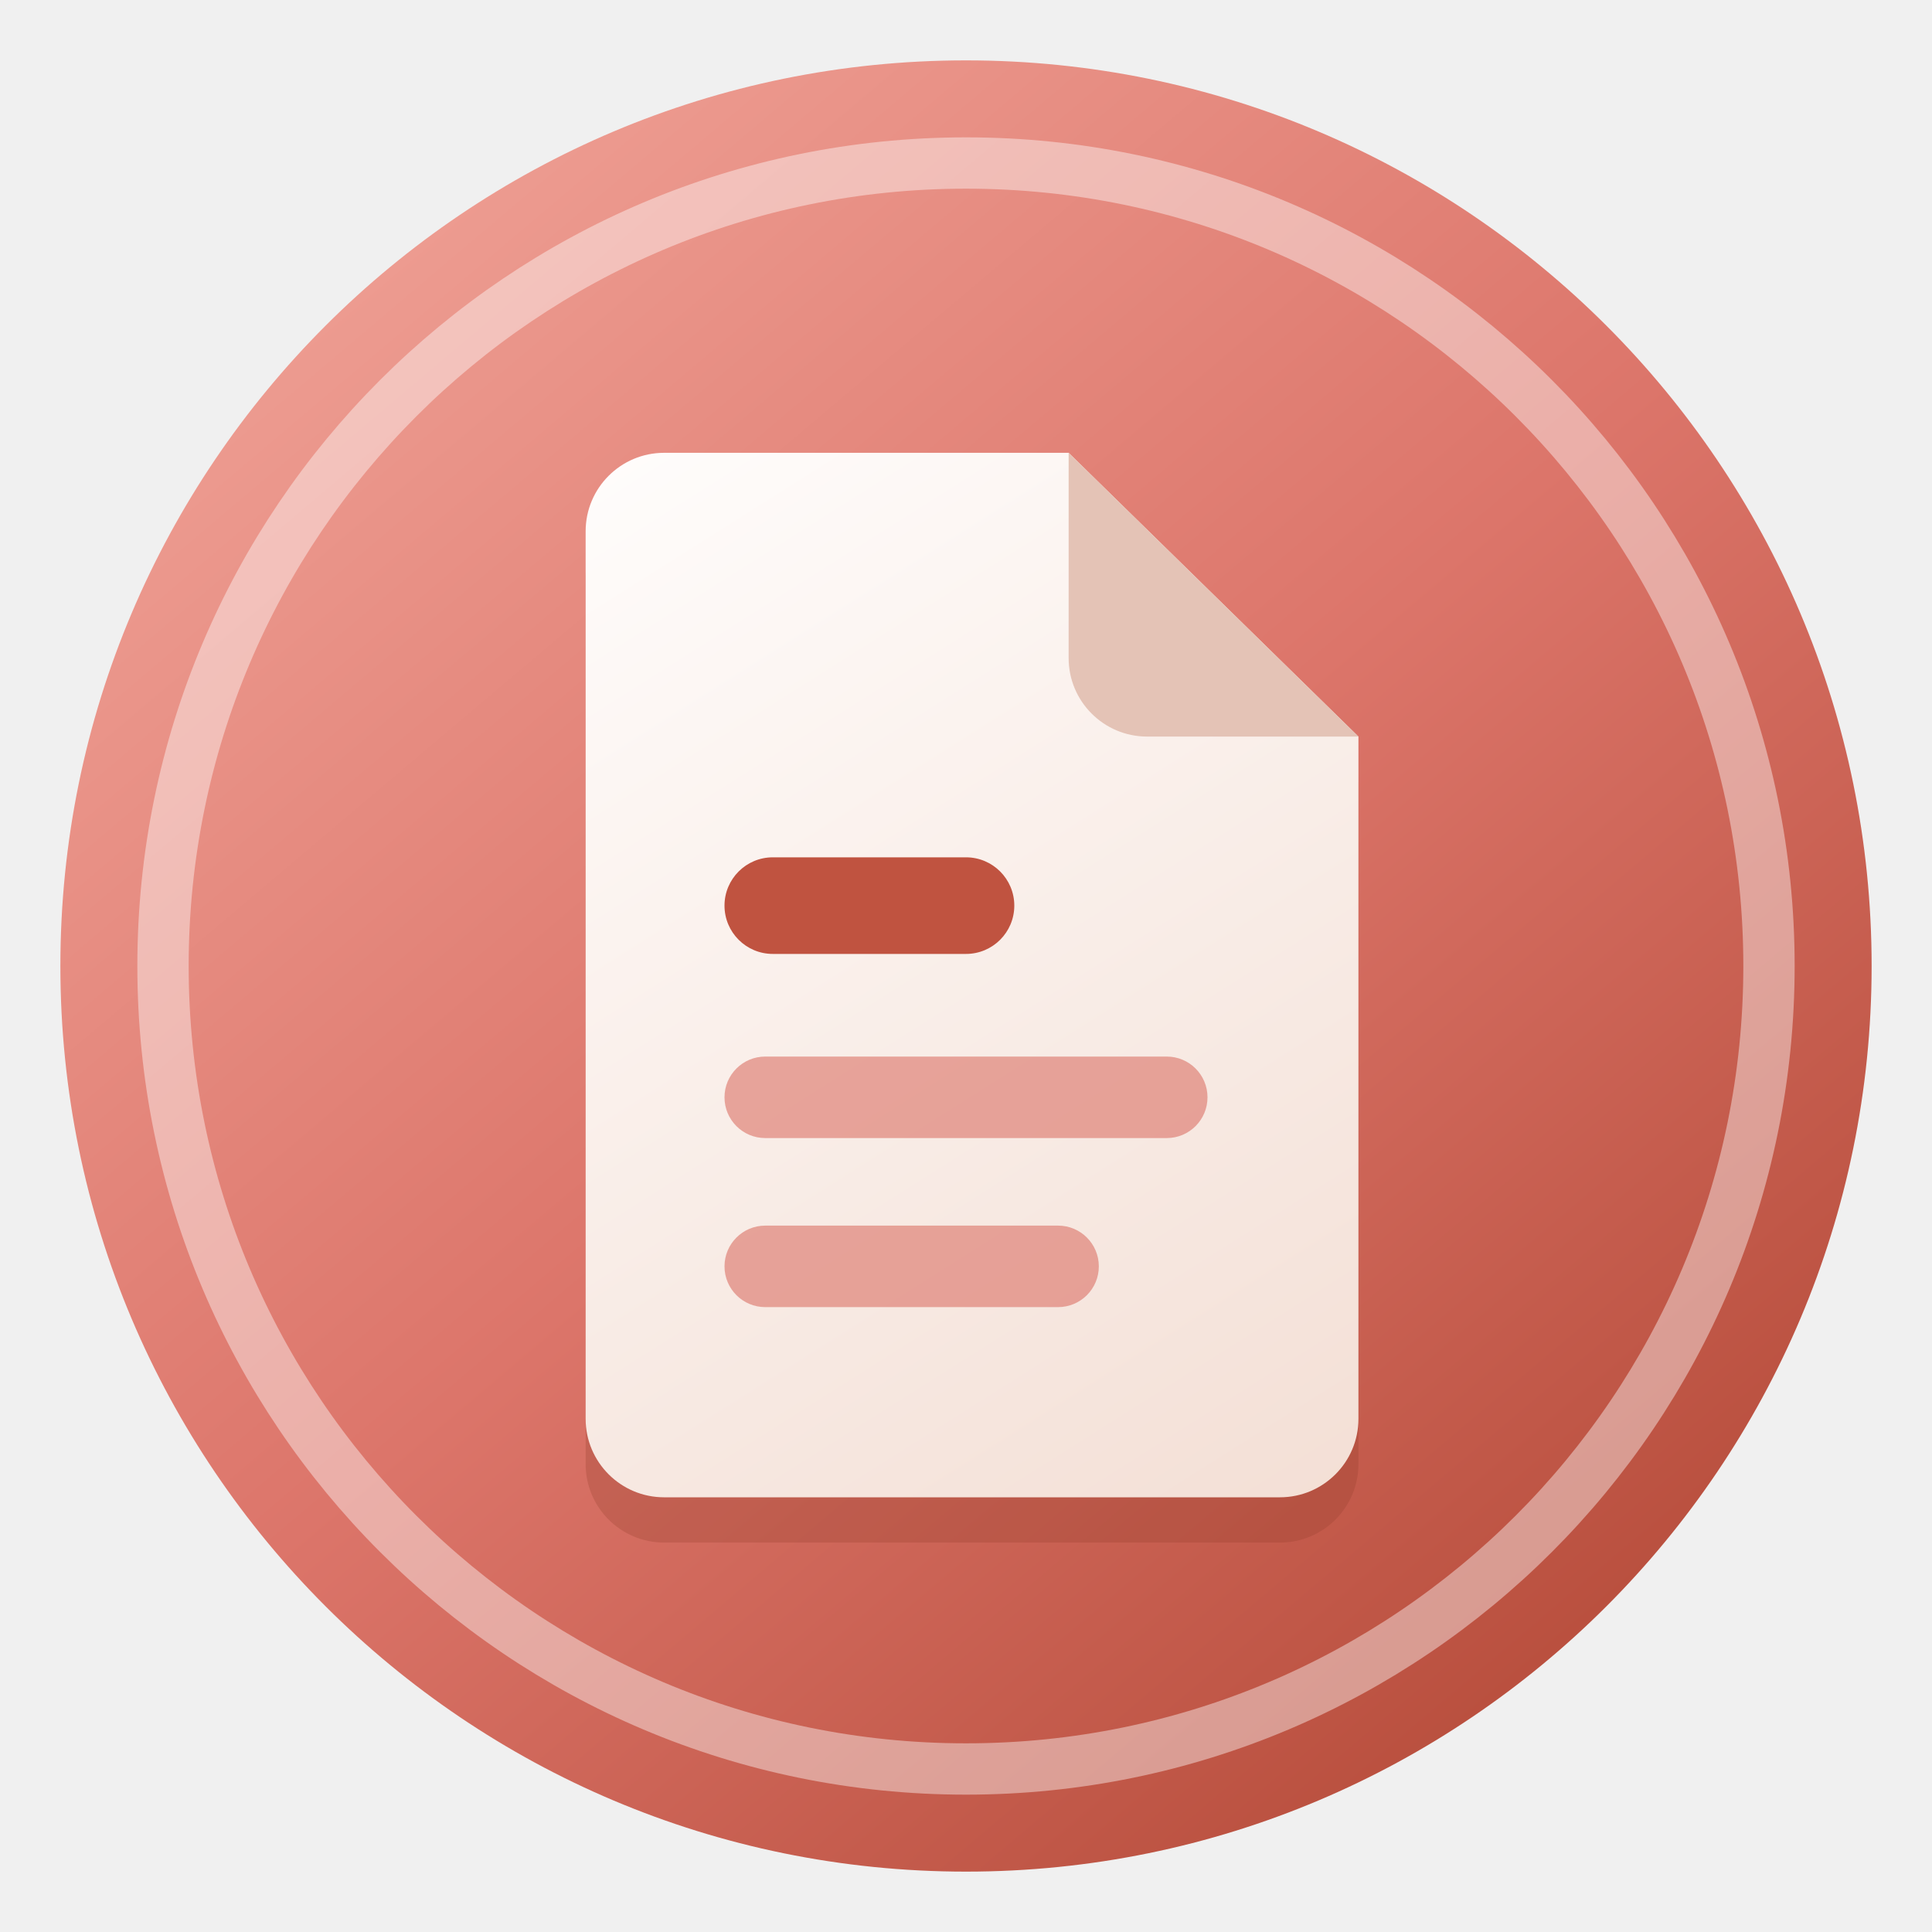
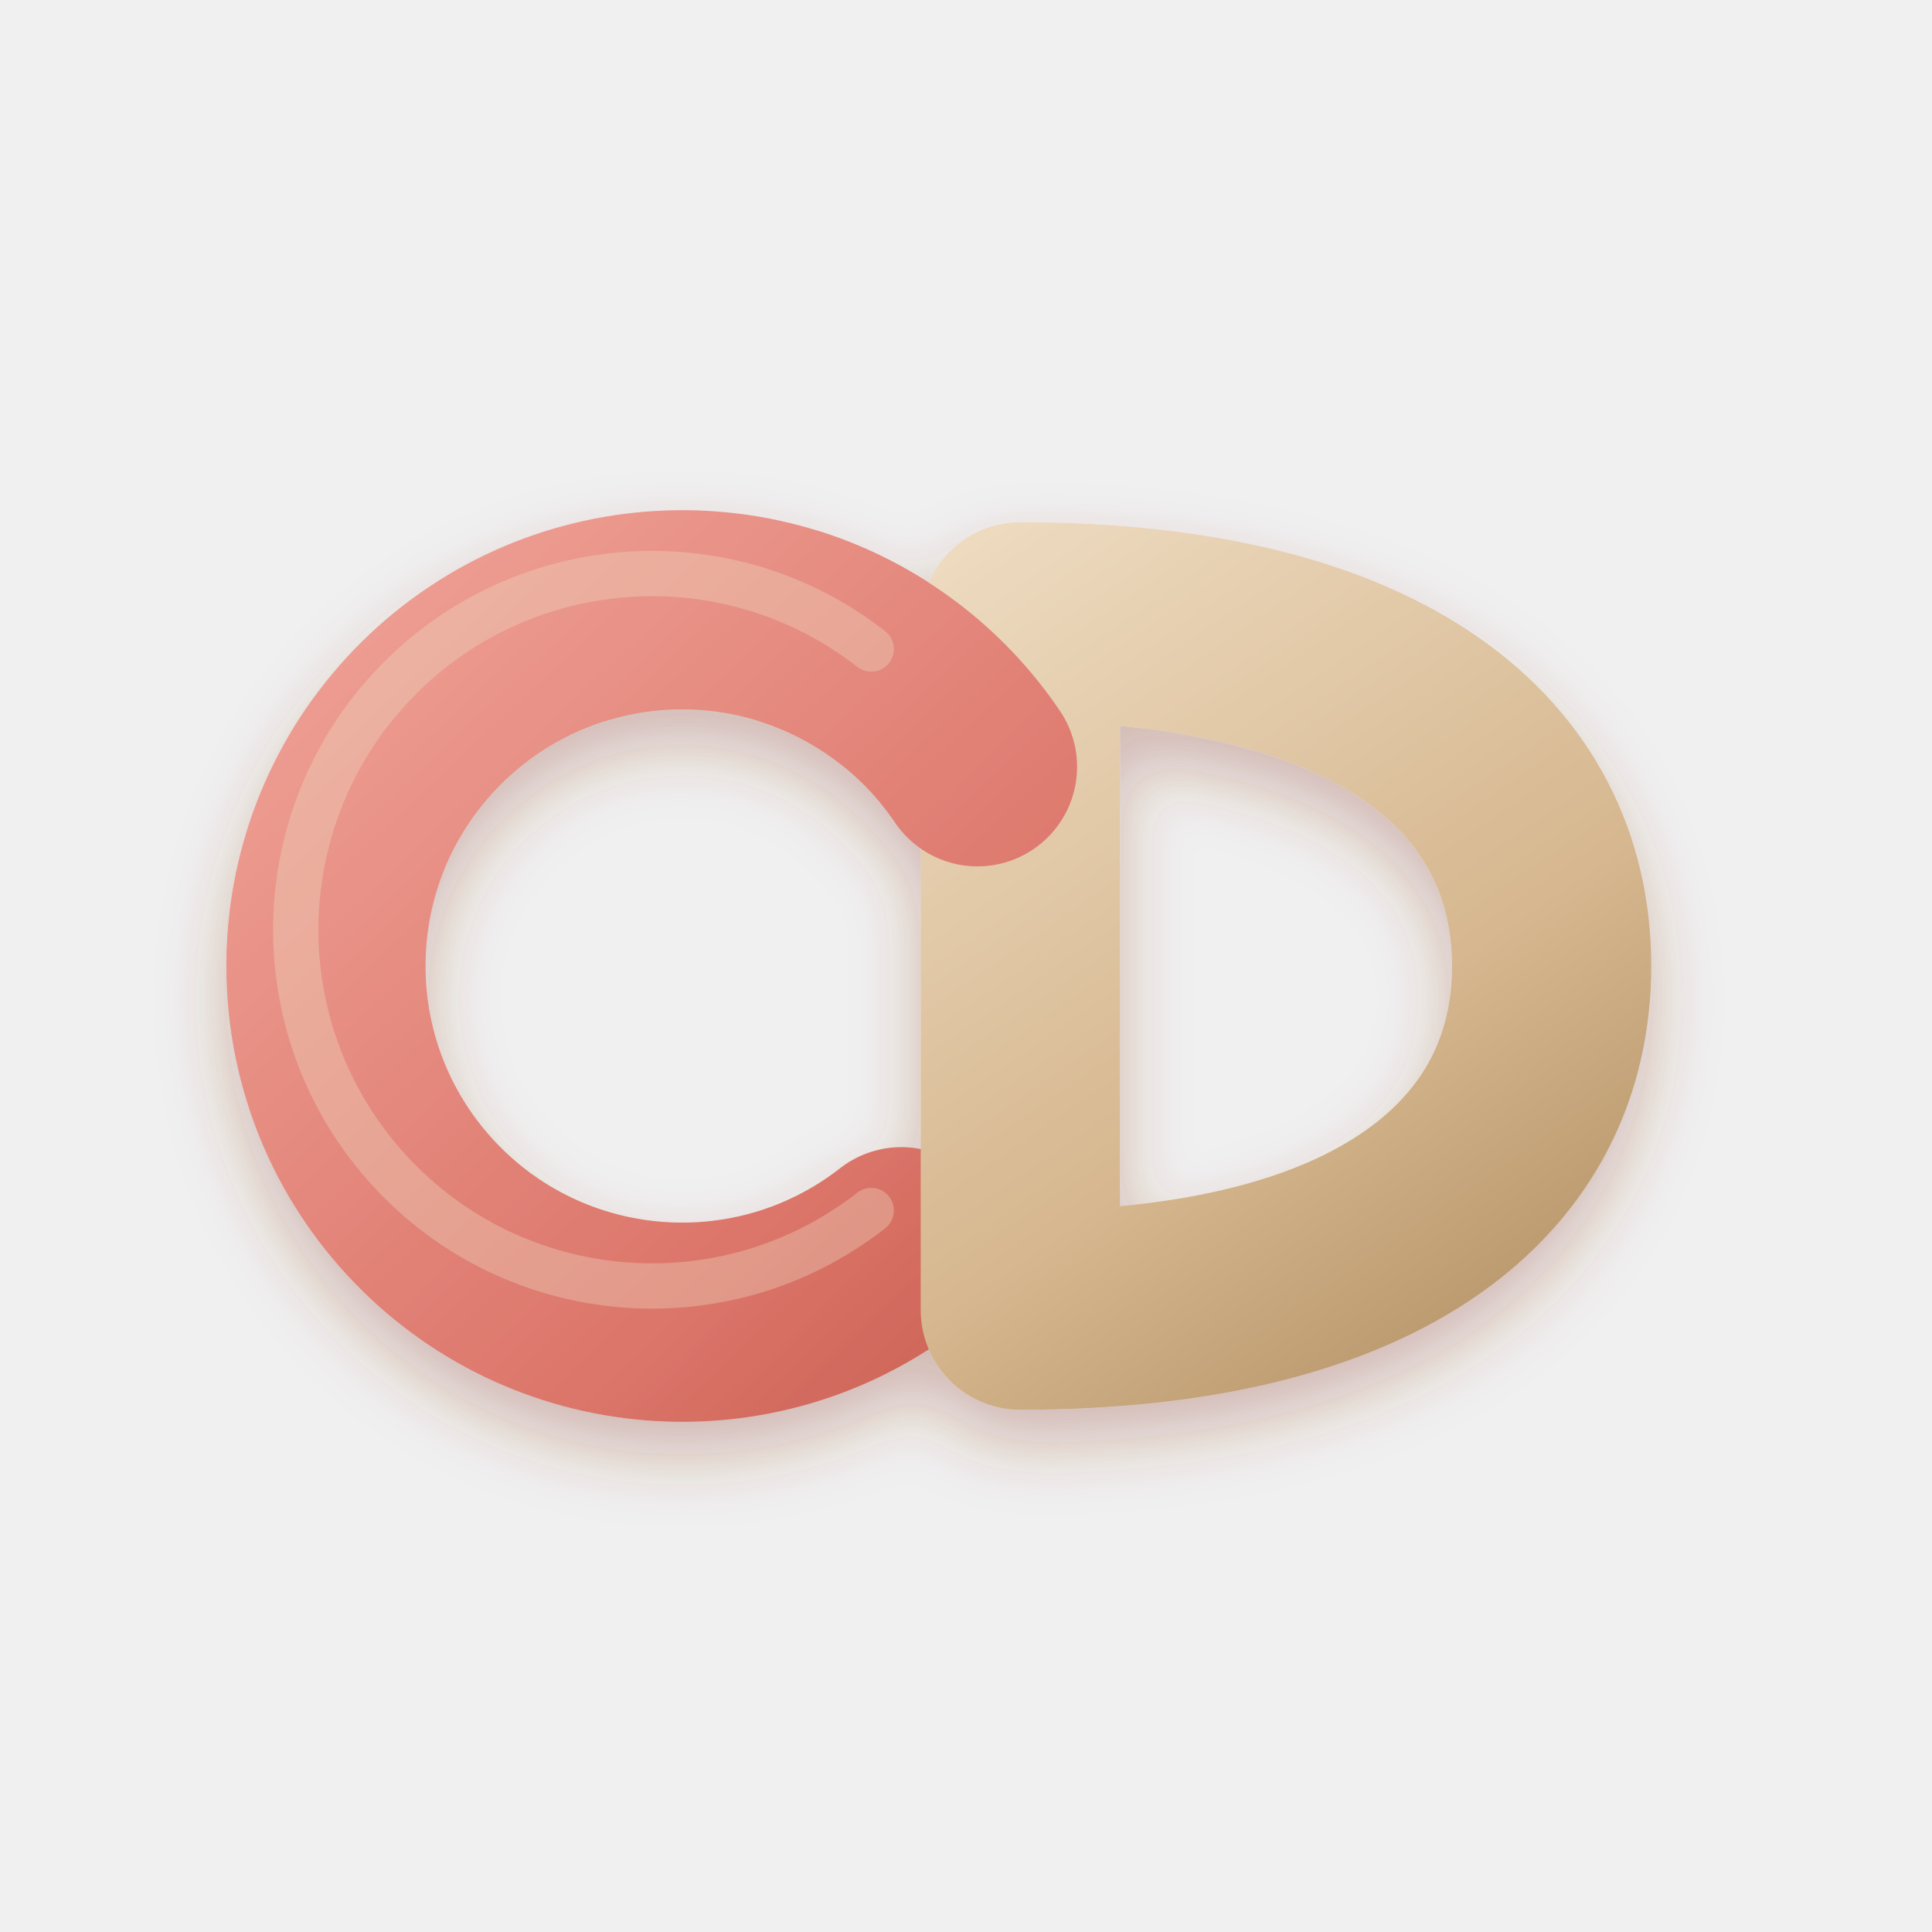
<svg xmlns="http://www.w3.org/2000/svg" viewBox="0 0 64 64" role="img" aria-label="ComDraft">
  <defs>
-     <linearGradient id="cd-dia" x1="10" y1="6" x2="54" y2="58" gradientUnits="userSpaceOnUse">
+     <linearGradient id="san" x1="14" y1="16" x2="46" y2="50" gradientUnits="userSpaceOnUse">
      <stop offset="0" stop-color="#EFA095" />
-       <stop offset=".5" stop-color="#DC756A" />
+       <stop offset=".55" stop-color="#DC756A" />
      <stop offset="1" stop-color="#B54B39" />
    </linearGradient>
-     <linearGradient id="cd-to" x1="20" y1="14" x2="44" y2="52" gradientUnits="userSpaceOnUse">
-       <stop offset="0" stop-color="#FFFDFC" />
-       <stop offset="1" stop-color="#F3DED4" />
+     <linearGradient id="kem" x1="30" y1="16" x2="52" y2="48" gradientUnits="userSpaceOnUse">
+       <stop offset="0" stop-color="#F0DFC6" />
+       <stop offset=".6" stop-color="#D6B78F" />
+       <stop offset="1" stop-color="#AE8B5E" />
    </linearGradient>
+     <filter id="khoi" x="-30%" y="-30%" width="160%" height="160%">
+       <feDropShadow dx="0" dy="1.1" stdDeviation="1.1" flood-color="#8E3A28" flood-opacity=".30" />
+     </filter>
  </defs>
-   <circle cx="32" cy="32" r="30" fill="url(#cd-dia)" />
-   <circle cx="32" cy="32" r="26.6" fill="none" stroke="#FFFFFF" stroke-opacity=".42" stroke-width="1.7" />
-   <path d="M22 15h13.4L45 24.4V47a2.6 2.6 0 0 1-2.6 2.6H22A2.6 2.6 0 0 1 19.4 47V17.6A2.6 2.6 0 0 1 22 15Z" fill="#8E3A28" fill-opacity=".26" transform="translate(0 1.5)" />
-   <path d="M22 15h13.4L45 24.4V47a2.6 2.6 0 0 1-2.6 2.6H22A2.6 2.6 0 0 1 19.4 47V17.6A2.6 2.6 0 0 1 22 15Z" fill="url(#cd-to)" />
-   <path d="M35.4 15 45 24.4h-7a2.6 2.6 0 0 1-2.6-2.6V15Z" fill="#E4C3B6" />
-   <rect x="24" y="28.4" width="9.6" height="3.2" rx="1.6" fill="#C05340" />
-   <rect x="24" y="35" width="16" height="2.7" rx="1.35" fill="#DC756A" fill-opacity=".62" />
-   <rect x="24" y="40.6" width="12.4" height="2.7" rx="1.35" fill="#DC756A" fill-opacity=".62" />
+   <g filter="url(#khoi)">
+     <path d="M 29.86 22.70 A 11.80 11.80 0 1 0 29.86 41.30" fill="none" stroke-width="6.6" stroke-linecap="round" stroke="url(#san)" />
+     <path d="M 33.80 43.40 L 33.80 20.60 C 45.77 20.60 51.40 25.39 51.40 32.00 C 51.40 38.61 45.77 43.40 33.80 43.40 Z" fill="none" stroke-width="6.6" stroke-linecap="round" stroke-linejoin="round" stroke="url(#kem)" />
+     <path d="M 26.25 20.78 A 11.8 11.8 0 0 1 32.38 25.40" fill="none" stroke-width="6.6" stroke-linecap="round" stroke="url(#san)" />
+   </g>
+   <path d="M 29.86 22.70 A 11.80 11.80 0 1 0 29.86 41.30" fill="none" stroke="#F0DFC6" stroke-opacity=".34" stroke-width="1.5" stroke-linecap="round" transform="translate(-1.0,-1.2)" />
</svg>
